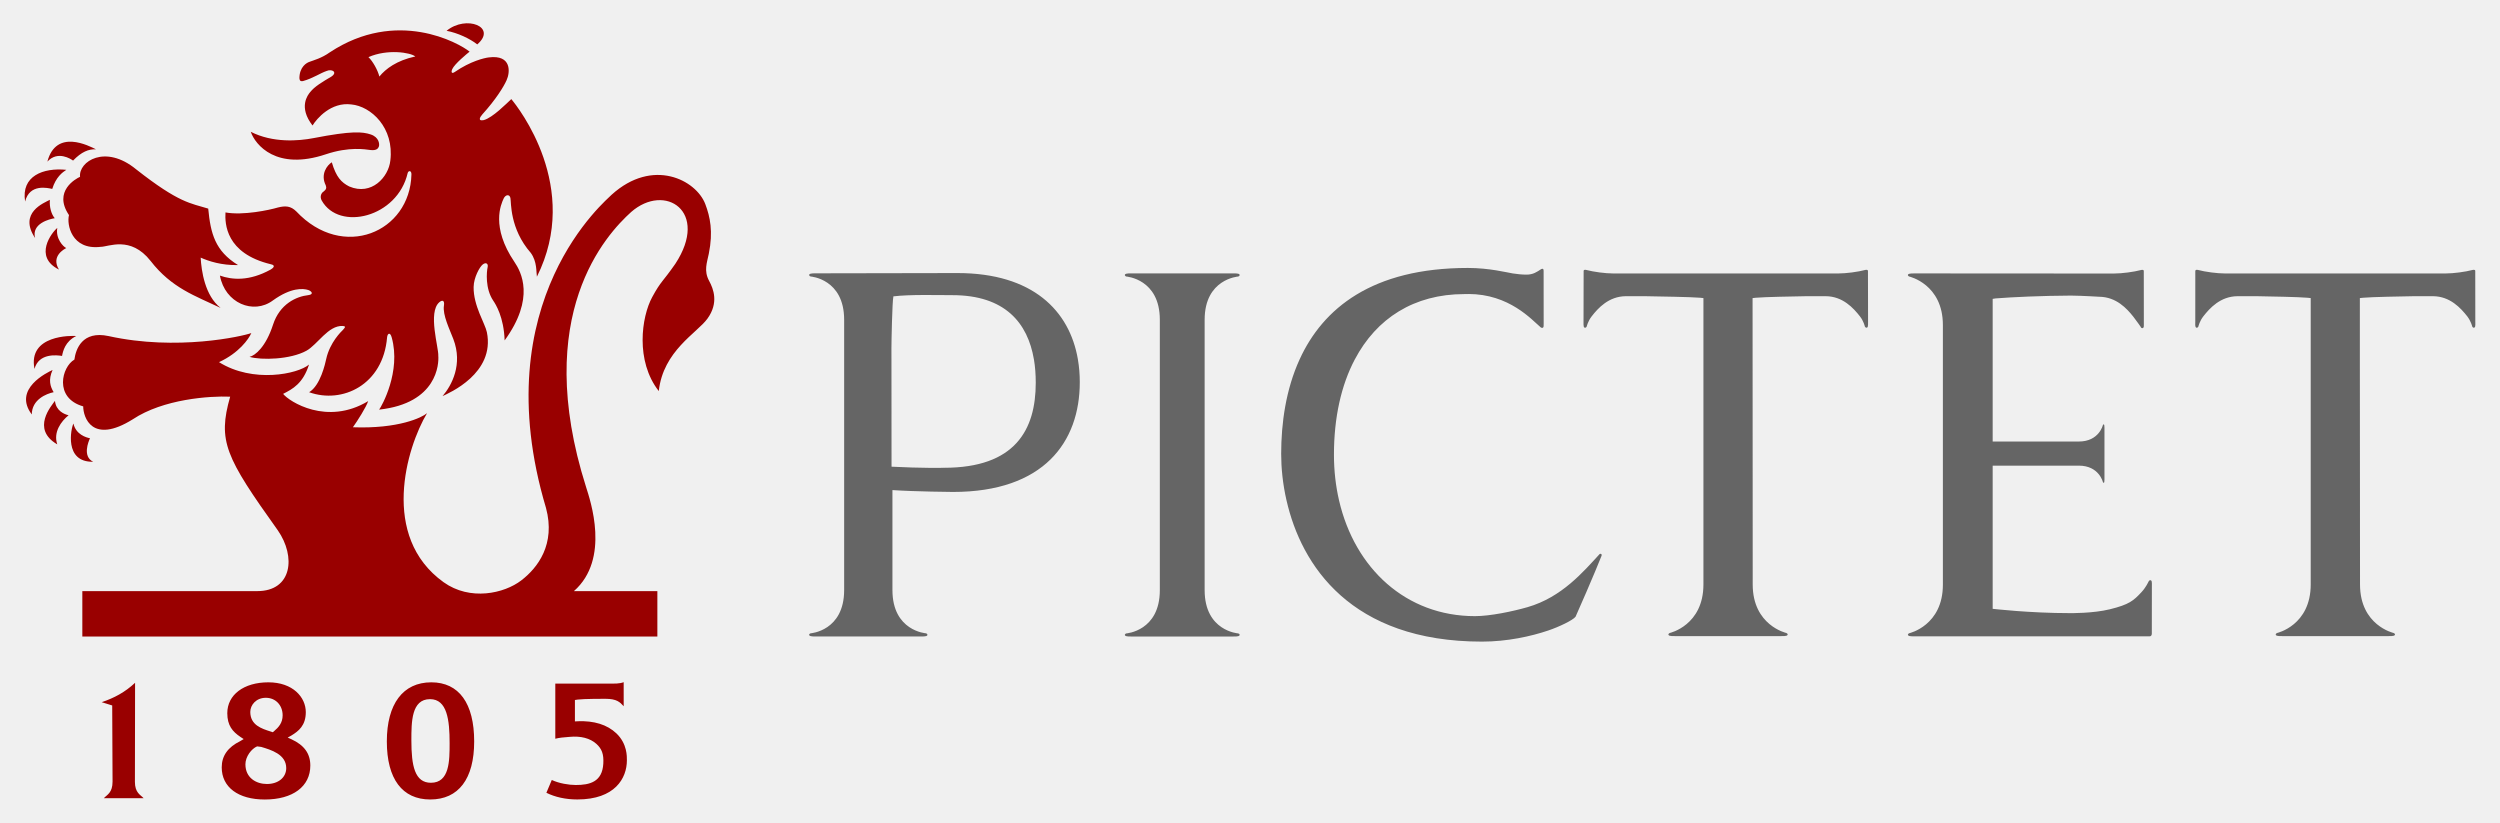
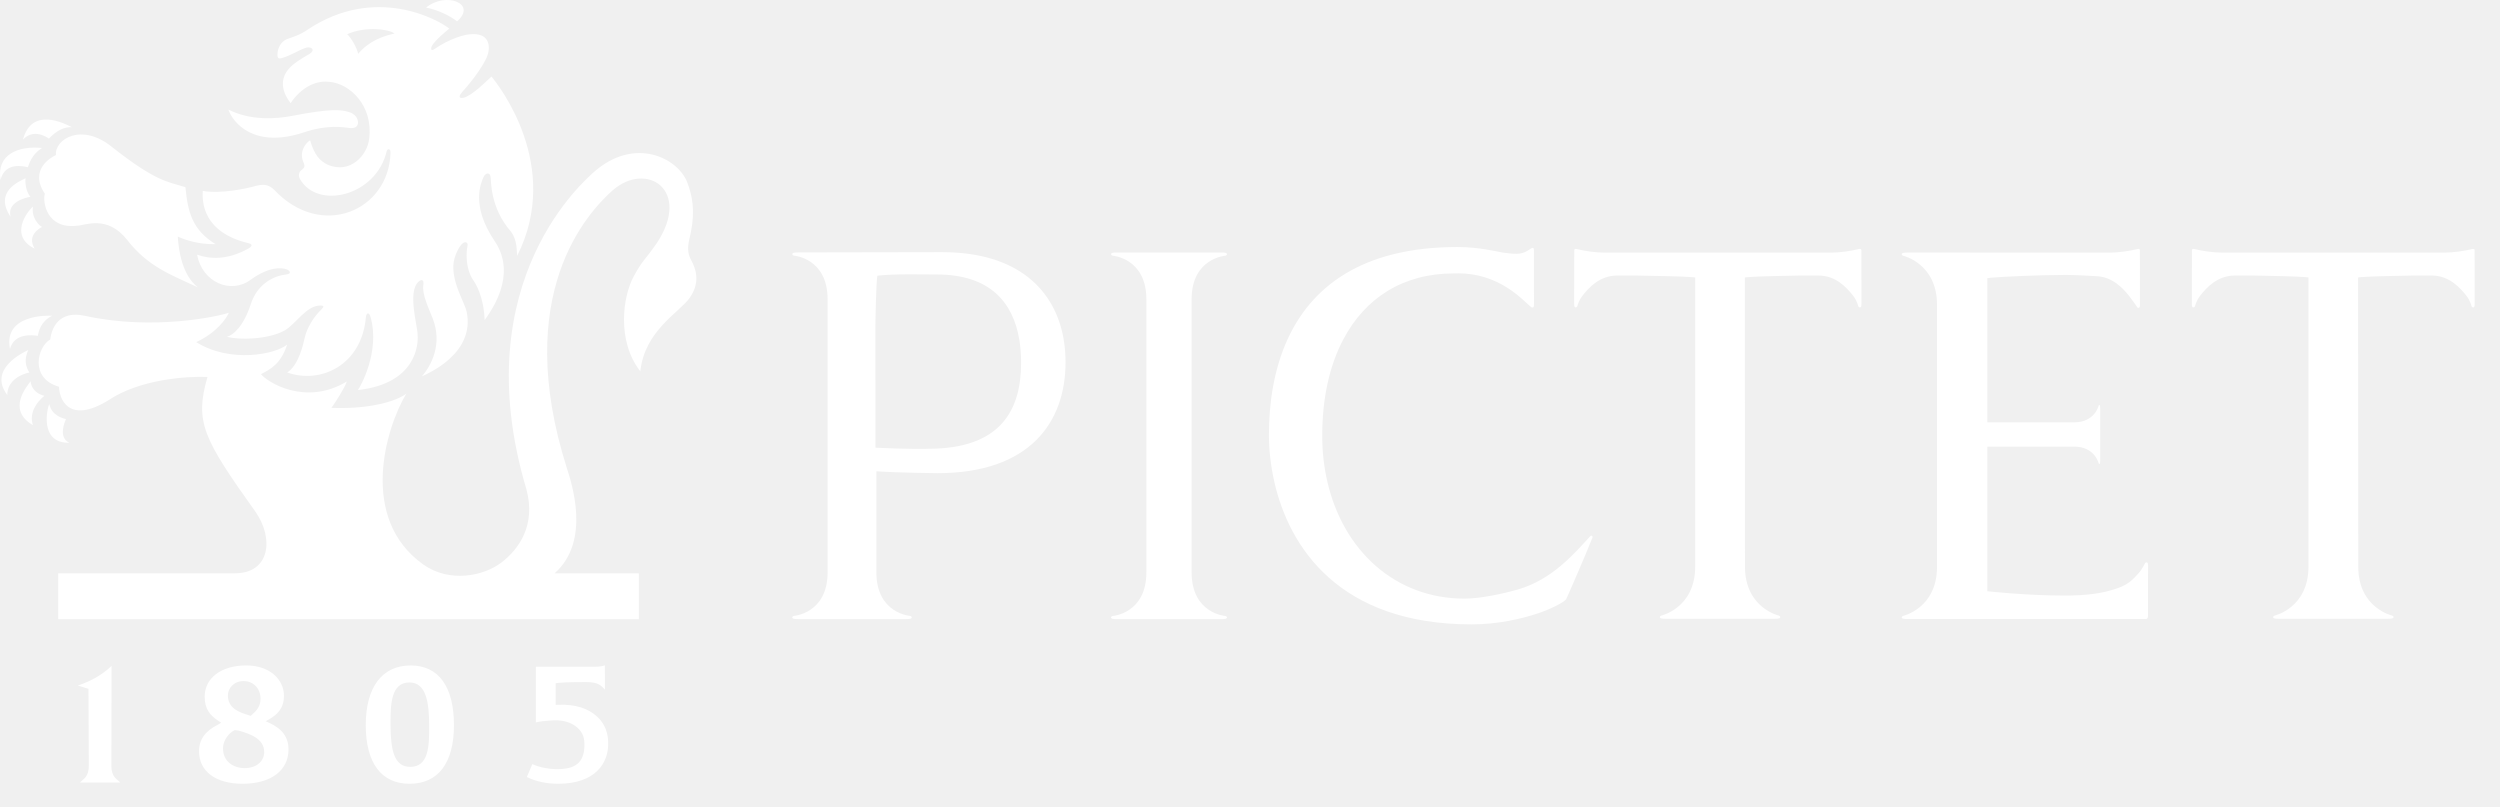
- <svg xmlns="http://www.w3.org/2000/svg" version="1.1" width="1024" height="337" viewBox="-0.875 -0.875 93.808 30.905" id="svg6156">
-   <defs id="defs6158" />
-   <path d="m 15.263,28.528 c -0.609,0 -0.735,-0.636 -0.735,-1.592 0,-0.691 0,-1.549 0.701,-1.549 0.646,0 0.735,0.792 0.735,1.649 0,0.664 0,1.492 -0.702,1.492 z m 0.014,-3.773 c -1.063,0 -1.671,0.809 -1.671,2.221 0,1.406 0.579,2.18 1.63,2.18 1.065,0 1.651,-0.774 1.651,-2.18 0,-1.433 -0.572,-2.221 -1.61,-2.221 m -6.175,3.819 c -0.402,0 -0.808,-0.229 -0.808,-0.74 0,-0.29 0.23,-0.586 0.439,-0.673 l 0.153,0.02 c 0.367,0.11 0.941,0.278 0.941,0.795 0,0.351 -0.297,0.598 -0.725,0.598 z m -0.041,-3.238 c 0.365,0 0.631,0.277 0.631,0.659 0,0.281 -0.152,0.451 -0.319,0.592 l -0.049,0.043 -0.082,-0.027 c -0.341,-0.108 -0.765,-0.243 -0.765,-0.736 0,-0.26 0.219,-0.531 0.583,-0.531 z m 0.965,1.559 -0.144,-0.064 0.14,-0.079 c 0.269,-0.163 0.54,-0.375 0.54,-0.877 0,-0.557 -0.483,-1.12 -1.406,-1.12 -0.922,0 -1.543,0.468 -1.543,1.16 0,0.463 0.198,0.692 0.495,0.892 l 0.121,0.079 -0.13,0.078 c -0.463,0.227 -0.695,0.551 -0.695,0.985 0,0.746 0.619,1.208 1.617,1.208 1.055,0 1.711,-0.49 1.711,-1.276 0,-0.452 -0.231,-0.765 -0.705,-0.985 m 10.737,-0.677 -0.093,0.004 0,-0.804 0.106,-0.016 c 0.231,-0.03 0.976,-0.029 1.037,-0.029 0.429,0 0.544,0.122 0.689,0.279 l -7.5e-4,-0.903 c -0.167,0.062 -0.351,0.052 -0.493,0.052 l -2.075,0 0,2.072 c 0.124,-0.033 0.334,-0.059 0.535,-0.07 0.423,-0.041 0.773,0.052 1.008,0.263 0.2,0.181 0.282,0.378 0.26,0.744 -0.039,0.687 -0.512,0.801 -1.034,0.801 -0.256,0 -0.628,-0.06 -0.901,-0.189 l -0.203,0.481 c 0.325,0.162 0.724,0.251 1.163,0.251 1.41,0 1.861,-0.794 1.861,-1.471 0,-0.139 0.016,-0.619 -0.394,-1.011 -0.344,-0.327 -0.837,-0.482 -1.466,-0.456 m -16.62,2.267 0.006,-3.711 c -0.382,0.358 -0.789,0.571 -1.254,0.728 l 0.395,0.123 0.013,2.86 c 0,0.425 -0.208,0.492 -0.328,0.624 l 1.496,0 c -0.121,-0.132 -0.329,-0.198 -0.329,-0.624" id="path5862" style="fill:#990000;fill-opacity:1;fill-rule:evenodd;stroke:none" />
-   <path d="m 69.149,9.263 c -0.284,0.076 -0.729,0.134 -1.019,0.134 l -8.459,0 c -0.29,0 -0.734,-0.058 -1.02,-0.134 -0.106,-0.019 -0.09,0.053 -0.09,0.053 l -0.004,1.893 c 0,0.093 -0.002,0.14 0.008,0.179 0.017,0.071 0.092,0.057 0.113,-0.004 0,0 0.045,-0.195 0.184,-0.374 0.243,-0.314 0.642,-0.753 1.284,-0.759 l 0.773,10e-4 c 0.418,0.008 1.688,0.027 2.018,0.057 l 0.124,0.013 0,2.299 0,5.303 0,3.156 c 0,1.536 -1.262,1.821 -1.262,1.821 -0.053,0.016 -0.087,0.081 -0.002,0.105 0.039,0.013 0.103,0.013 0.195,0.013 l 3.987,0 c 0.094,0 0.157,0 0.195,-0.013 0.085,-0.025 0.052,-0.089 -0.002,-0.105 0,0 -1.26,-0.285 -1.26,-1.821 l -8.8e-4,-3.156 -0.003,-5.303 -8.7e-4,-2.299 0.121,-0.013 c 0.328,-0.03 1.438,-0.05 1.854,-0.057 l 0.775,-10e-4 c 0.641,0.006 1.038,0.445 1.284,0.759 0.14,0.18 0.182,0.374 0.182,0.374 0.022,0.06 0.097,0.074 0.113,0.004 0.01,-0.039 0.009,-0.086 0.009,-0.179 l -0.004,-1.893 c 0,0 0.016,-0.072 -0.093,-0.053 m 22.907,1.946 -0.002,-1.893 c 0,0 0.018,-0.072 -0.091,-0.053 -0.285,0.076 -0.729,0.134 -1.02,0.134 l -8.293,0 c -0.291,0 -0.734,-0.058 -1.02,-0.134 -0.106,-0.019 -0.092,0.053 -0.092,0.053 l -8.8e-4,1.893 c 0,0.093 -0.006,0.14 0.007,0.179 0.015,0.071 0.09,0.057 0.111,-0.004 0,0 0.043,-0.195 0.183,-0.374 0.244,-0.314 0.644,-0.753 1.285,-0.759 l 0.773,10e-4 c 0.417,0.008 1.525,0.027 1.853,0.057 l 0.124,0.013 0,2.299 0,5.303 0,3.156 c 0,1.536 -1.26,1.821 -1.26,1.821 -0.054,0.016 -0.088,0.081 -0.003,0.105 0.039,0.013 0.102,0.013 0.195,0.013 l 3.989,0 c 0.093,0 0.155,0 0.193,-0.013 0.085,-0.025 0.053,-0.089 -0.002,-0.105 0,0 -1.26,-0.285 -1.26,-1.821 l -0.002,-3.156 -0.004,-5.303 0,-2.299 0.123,-0.013 c 0.328,-0.03 1.438,-0.05 1.857,-0.057 l 0.77,-10e-4 c 0.641,0.006 1.039,0.445 1.286,0.759 0.138,0.18 0.184,0.374 0.184,0.374 0.018,0.06 0.093,0.074 0.111,0.004 0.011,-0.039 0.006,-0.086 0.006,-0.179 m -44.654,6.714 c 0.554,2.433 2.41,5.303 7.341,5.303 0.951,0 1.847,-0.2 2.485,-0.416 0.397,-0.133 0.934,-0.387 1.031,-0.52 0.018,-0.025 0.766,-1.746 0.974,-2.283 0.03,-0.079 -0.046,-0.095 -0.07,-0.07 -0.616,0.668 -1.418,1.62 -2.704,1.993 -0.569,0.164 -1.415,0.339 -1.98,0.339 -2.586,0 -4.513,-1.789 -5.104,-4.345 -0.126,-0.543 -0.192,-1.119 -0.192,-1.721 0,-1.391 0.272,-2.611 0.786,-3.582 l 7.5e-4,0 c 0.809,-1.534 2.22,-2.449 4.109,-2.449 0.244,0 0.146,-8.7e-4 0.146,-0.004 1.547,0 2.385,0.966 2.727,1.255 0.024,0.02 0.107,0.045 0.107,-0.056 l 0.002,-0.081 -0.002,-1.989 c 0,-0.114 -0.078,-0.072 -0.106,-0.054 -0.141,0.092 -0.283,0.198 -0.537,0.198 -0.167,0 -0.348,-0.019 -0.516,-0.045 -0.214,-0.034 -0.877,-0.206 -1.686,-0.206 -3.599,0 -5.446,1.523 -6.319,3.432 -0.517,1.129 -0.694,2.392 -0.694,3.554 0,0.514 0.056,1.117 0.201,1.748 m -12.863,-1.229 c 0.006,0.006 -0.882,0.017 -1.974,-0.04 l -0.003,-4.034 -8.8e-4,-0.414 c 0,-0.236 0.029,-1.758 0.074,-1.95 0.616,-0.075 1.648,-0.045 2.216,-0.045 1.975,0 2.83,1.042 3.062,2.413 l 8.8e-4,0 c 0.047,0.281 0.068,0.574 0.068,0.877 0,1.766 -0.77,3.194 -3.443,3.194 z m 5.026,-4.073 c -0.314,-1.825 -1.694,-3.24 -4.524,-3.24 l -5.324,0.01 c -0.093,0 -0.156,10e-4 -0.194,0.014 -0.086,0.025 -0.052,0.091 0.002,0.105 0,0 1.26,0.086 1.26,1.623 l 0,1.489 0,5.303 0,3.365 c 0,1.537 -1.26,1.623 -1.26,1.623 -0.054,0.013 -0.089,0.079 -0.002,0.105 0.037,0.013 0.101,0.014 0.194,0.014 l 3.949,0 c 0.093,0 0.156,-0.001 0.197,-0.014 0.083,-0.025 0.052,-0.092 -0.004,-0.105 0,0 -1.26,-0.086 -1.26,-1.623 l 0,-3.365 0,-0.392 c 0.844,0.058 2.275,0.07 2.275,0.07 3.414,0 4.762,-1.879 4.762,-4.123 0,-0.293 -0.023,-0.58 -0.071,-0.856 m 4.761,-0.004 0,-1.486 c 0,-1.536 1.262,-1.623 1.262,-1.623 0.055,-0.014 0.086,-0.079 10e-4,-0.105 -0.039,-0.011 -0.102,-0.013 -0.195,-0.013 l -3.819,0 c -0.093,0 -0.156,0.001 -0.194,0.013 -0.086,0.026 -0.052,0.091 7.5e-4,0.105 0,0 1.261,0.087 1.261,1.623 l 0,1.486 0,5.303 0,3.369 c 0,1.539 -1.261,1.625 -1.261,1.625 -0.053,0.013 -0.086,0.077 -7.5e-4,0.103 0.038,0.013 0.102,0.013 0.194,0.013 l 3.819,0 c 0.093,0 0.156,0 0.195,-0.013 0.085,-0.026 0.053,-0.09 -10e-4,-0.103 0,0 -1.262,-0.086 -1.262,-1.625 l 0,-3.369 m 35.455,3.048 c 0,0 -0.096,0.217 -0.259,0.389 -0.305,0.332 -0.469,0.471 -1.192,0.65 -0.634,0.157 -1.494,0.145 -1.494,0.145 -1.522,0 -2.909,-0.162 -2.909,-0.162 l 0,-4.071 0,-1.307 3.236,0 c 0.761,0 0.904,0.617 0.904,0.617 0.005,0.026 0.039,0.043 0.052,0.003 0.005,-0.021 0.007,-0.052 0.007,-0.098 l 0,-1.949 c 0,-0.048 -0.002,-0.078 -0.007,-0.097 -0.013,-0.042 -0.047,-0.025 -0.052,0 0,0 -0.143,0.618 -0.904,0.618 l -3.236,0 0,-3.09 0,-2.269 0.114,-0.017 c 0.632,-0.051 1.742,-0.1 2.826,-0.106 0.486,0.006 1.023,0.044 1.063,0.044 0.64,0.007 1.037,0.442 1.284,0.754 0.14,0.181 0.273,0.376 0.273,0.376 0.018,0.06 0.093,0.072 0.114,0.003 0.006,-0.04 0.004,-0.087 0.004,-0.179 l -0.002,-1.91 c 0,0 0.017,-0.071 -0.092,-0.051 -0.284,0.076 -0.729,0.134 -1.019,0.134 l -1.36,0 -6.144,-0.004 c -0.093,0 -0.157,0.003 -0.194,0.014 -0.086,0.026 -0.05,0.09 7.5e-4,0.104 0,0 1.262,0.285 1.262,1.822 l 0,1.284 0,5.303 0,3.163 c 0,1.538 -1.258,1.824 -1.258,1.824 -0.055,0.014 -0.089,0.079 -0.004,0.106 0.039,0.011 0.103,0.013 0.196,0.013 l 5.984,0 2.848,-10e-4 c 0.083,0 0.082,-0.098 0.082,-0.098 l 0.002,-1.774 c 0,-0.098 0.004,-0.147 -0.006,-0.187 -0.018,-0.072 -0.096,-0.059 -0.117,0.004" id="path5874" style="fill:#656565;fill-opacity:1;fill-rule:nonzero;stroke:none" />
-   <path d="m 13.326,2.001 c -0.064,-0.25 -0.251,-0.581 -0.411,-0.73 0.713,-0.313 1.578,-0.176 1.76,-0.025 -0.701,0.152 -1.112,0.464 -1.349,0.754 z m 4.956,0.846 c -0.179,0.164 -0.697,0.697 -1.034,0.789 -0.232,0.048 -0.15,-0.107 -0.052,-0.217 0.501,-0.552 0.8,-1.036 0.908,-1.28 0.136,-0.294 0.198,-0.966 -0.664,-0.858 -0.166,0.018 -0.693,0.141 -1.284,0.549 -0.135,0.091 -0.133,-0.026 -0.094,-0.107 0.095,-0.205 0.554,-0.578 0.653,-0.658 -0.408,-0.329 -2.738,-1.634 -5.25,0.025 -0.312,0.223 -0.601,0.295 -0.763,0.357 -0.107,0.035 -0.377,0.187 -0.38,0.616 0.01,0.08 0.029,0.131 0.142,0.105 0.365,-0.102 0.635,-0.293 0.877,-0.376 0.205,-0.091 0.428,0.047 0.182,0.21 -0.315,0.186 -0.632,0.371 -0.795,0.581 -0.091,0.108 -0.452,0.564 0.087,1.256 0.157,-0.256 0.693,-0.89 1.456,-0.791 0.738,0.067 1.62,0.874 1.466,2.113 -0.067,0.613 -0.704,1.329 -1.546,0.967 -0.293,-0.15 -0.489,-0.351 -0.652,-0.907 -0.172,0.105 -0.438,0.446 -0.227,0.866 0.036,0.097 0.016,0.157 -0.078,0.23 -0.097,0.059 -0.152,0.199 -0.074,0.34 0.652,1.164 2.848,0.639 3.23,-1.037 0.028,-0.091 0.144,-0.102 0.14,0.059 -0.052,2.166 -2.574,3.253 -4.327,1.385 -0.21,-0.205 -0.404,-0.216 -0.692,-0.144 -0.314,0.094 -1.299,0.305 -1.966,0.185 -0.024,0.419 0.006,1.535 1.699,1.945 0.218,0.043 0.078,0.156 -0.009,0.204 -0.8,0.439 -1.438,0.385 -1.899,0.223 0.189,1.034 1.258,1.477 1.988,0.935 0.685,-0.495 1.139,-0.456 1.333,-0.393 0.142,0.052 0.204,0.167 -0.003,0.192 -0.451,0.051 -1.07,0.332 -1.323,1.111 -0.269,0.83 -0.667,1.158 -0.883,1.208 0.445,0.13 1.534,0.102 2.137,-0.23 0.418,-0.231 0.819,-0.957 1.363,-0.931 0.083,0.009 0.136,0.02 0.01,0.147 -0.063,0.061 -0.491,0.471 -0.628,1.089 -0.038,0.173 -0.216,0.996 -0.643,1.253 1.245,0.447 2.779,-0.274 2.928,-2.058 0.013,-0.146 0.113,-0.222 0.174,0 0.359,1.286 -0.382,2.596 -0.473,2.712 2.19,-0.24 2.248,-1.725 2.223,-2.024 0.017,-0.307 -0.398,-1.626 0.035,-2.007 0.113,-0.101 0.209,-0.077 0.177,0.122 -0.056,0.348 0.212,0.888 0.352,1.255 0.365,0.953 -0.058,1.742 -0.404,2.146 0.232,-0.111 1.98,-0.852 1.665,-2.4 -0.067,-0.331 -0.508,-0.99 -0.498,-1.698 0.006,-0.359 0.226,-0.757 0.344,-0.848 0.125,-0.095 0.21,-0.026 0.183,0.1 -0.041,0.178 -0.096,0.808 0.21,1.261 0.088,0.129 0.398,0.611 0.428,1.493 1.157,-1.591 0.621,-2.576 0.366,-2.951 -0.89,-1.316 -0.503,-2.162 -0.404,-2.377 0.067,-0.148 0.221,-0.177 0.255,-0.023 0.033,0.153 -0.033,1.151 0.765,2.063 0.24,0.326 0.202,0.718 0.23,0.895 1.678,-3.351 -0.703,-6.362 -0.96,-6.67 m 6.157,6.189 c -0.475,0.685 -0.531,0.631 -0.864,1.244 -0.408,0.747 -0.639,2.405 0.245,3.533 0.166,-1.515 1.437,-2.179 1.828,-2.721 0.432,-0.597 0.225,-1.12 0.064,-1.416 -0.209,-0.386 -0.079,-0.688 -0.012,-1.027 0.167,-0.83 0.048,-1.382 -0.132,-1.858 -0.344,-0.907 -1.97,-1.753 -3.517,-0.355 -0.144,0.166 -4.806,3.943 -2.467,11.768 0.366,1.36 -0.308,2.245 -0.928,2.72 -0.643,0.494 -1.923,0.782 -2.921,0.067 -2.388,-1.715 -1.393,-5.054 -0.619,-6.349 -0.187,0.164 -1.072,0.594 -2.786,0.53 0.167,-0.232 0.499,-0.754 0.574,-0.982 -1.548,0.934 -2.969,0.015 -3.195,-0.272 0.358,-0.183 0.746,-0.387 0.973,-1.101 -0.42,0.359 -2.107,0.708 -3.381,-0.091 0.744,-0.34 1.12,-0.871 1.214,-1.092 -0.338,0.122 -2.793,0.68 -5.361,0.113 -0.995,-0.215 -1.235,0.498 -1.285,0.883 -0.473,0.27 -0.78,1.44 0.331,1.758 0,0.41 0.332,1.438 1.859,0.487 1.149,-0.764 2.887,-0.884 3.661,-0.852 -0.476,1.67 -0.177,2.267 1.79,5.021 0.685,0.984 0.543,2.283 -0.773,2.283 -0.311,0 -6.57,0 -6.57,0 l 0,1.707 21.6,0 0,-1.707 c 0,0 -2.835,0 -3.135,0 1.376,-1.211 0.612,-3.417 0.457,-3.909 -2.057,-6.481 0.769,-9.495 1.692,-10.33 1.272,-1.116 2.953,-0.022 1.659,1.947 M 8.494,4.075 c 0.829,0.423 1.789,0.348 2.358,0.238 1.454,-0.282 1.841,-0.238 2.145,-0.139 0.316,0.103 0.34,0.362 0.311,0.452 -0.025,0.075 -0.091,0.162 -0.319,0.134 -0.194,-0.025 -0.796,-0.134 -1.676,0.161 -1.853,0.621 -2.646,-0.348 -2.819,-0.847 M 17.003,0.793 c -0.275,-0.216 -0.736,-0.433 -1.153,-0.511 0.739,-0.606 1.912,-0.145 1.153,0.511 M 2.456,15.588 c -0.144,-0.029 -0.529,-0.14 -0.623,-0.554 -0.086,0.167 -0.368,1.461 0.744,1.436 -0.415,-0.194 -0.177,-0.766 -0.121,-0.882 m -0.804,-0.865 c -0.159,-0.034 -0.477,-0.168 -0.512,-0.541 -0.119,0.173 -0.912,1.054 0.087,1.635 -0.155,-0.454 0.138,-0.861 0.425,-1.094 m -0.561,-0.866 c -0.13,-0.214 -0.207,-0.465 -0.04,-0.835 -0.191,0.09 -1.506,0.71 -0.782,1.671 0.004,-0.563 0.551,-0.78 0.821,-0.836 m 0.316,-1.362 c 0.035,-0.177 0.113,-0.541 0.533,-0.749 -0.162,-0.013 -1.822,-0.054 -1.568,1.236 0.163,-0.605 0.848,-0.518 1.035,-0.487 m 3.325,-3.57 c 0.793,1.023 1.68,1.313 2.631,1.766 -0.589,-0.457 -0.721,-1.388 -0.749,-1.889 0.298,0.133 0.782,0.294 1.404,0.28 -0.866,-0.532 -1.031,-1.189 -1.12,-2.121 -0.662,-0.205 -1.084,-0.2 -2.708,-1.476 -1.161,-0.955 -2.168,-0.293 -2.107,0.282 -0.149,0.066 -1.024,0.536 -0.415,1.438 -0.092,0.338 0.088,1.322 1.19,1.192 0.286,0.003 1.121,-0.428 1.874,0.528 m -3.503,-1.238 c -0.072,0.397 0.221,0.707 0.337,0.756 -0.067,0.033 -0.586,0.302 -0.275,0.808 -0.971,-0.486 -0.267,-1.4 -0.062,-1.564 m -0.096,-0.365 c -0.129,-0.151 -0.206,-0.421 -0.183,-0.691 -0.206,0.109 -1.194,0.484 -0.555,1.434 -0.145,-0.545 0.552,-0.715 0.738,-0.743 m 0.432,-1.818 c -0.864,-0.086 -1.702,0.229 -1.545,1.191 0.167,-0.683 0.858,-0.508 1.019,-0.474 0.137,-0.444 0.386,-0.625 0.527,-0.716 m 0.255,-0.348 c 0.317,-0.33 0.587,-0.436 0.859,-0.424 -0.256,-0.126 -1.494,-0.784 -1.824,0.463 0.391,-0.426 0.888,-0.095 0.965,-0.039" id="path5900" style="fill:#990000;fill-opacity:1;fill-rule:evenodd;stroke:none" />
+ <svg xmlns="http://www.w3.org/2000/svg" width="93px" height="30px" viewBox="0 0 93 30" version="1.1">
+   <defs />
+   <g id="Page-1" stroke="none" stroke-width="1" fill="none" fill-rule="evenodd">
+     <g id="pictet" fill="#FFFFFF">
+       <path d="M15.263,28.528 C14.654,28.528 14.528,27.891 14.528,26.935 C14.528,26.244 14.528,25.387 15.23,25.387 C15.875,25.387 15.965,26.179 15.965,27.036 C15.965,27.7 15.965,28.528 15.263,28.528 L15.263,28.528 Z M15.277,24.755 C14.214,24.755 13.606,25.564 13.606,26.976 C13.606,28.382 14.186,29.156 15.236,29.156 C16.301,29.156 16.887,28.382 16.887,26.976 C16.887,25.543 16.315,24.755 15.277,24.755 L15.277,24.755 Z M9.103,28.574 C8.701,28.574 8.295,28.345 8.295,27.833 C8.295,27.544 8.525,27.247 8.734,27.161 L8.887,27.181 C9.254,27.29 9.828,27.458 9.828,27.975 C9.828,28.326 9.53,28.574 9.103,28.574 L9.103,28.574 Z M9.062,25.336 C9.427,25.336 9.692,25.613 9.692,25.995 C9.692,26.276 9.54,26.446 9.373,26.587 L9.325,26.63 L9.243,26.603 C8.902,26.495 8.478,26.36 8.478,25.867 C8.478,25.607 8.697,25.336 9.062,25.336 L9.062,25.336 Z M10.027,26.895 L9.883,26.831 L10.022,26.752 C10.291,26.589 10.563,26.377 10.563,25.875 C10.563,25.318 10.079,24.754 9.157,24.754 C8.235,24.754 7.614,25.222 7.614,25.914 C7.614,26.377 7.812,26.606 8.109,26.806 L8.229,26.885 L8.099,26.963 C7.637,27.19 7.404,27.514 7.404,27.947 C7.404,28.693 8.023,29.156 9.021,29.156 C10.076,29.156 10.732,28.665 10.732,27.88 C10.732,27.428 10.502,27.115 10.027,26.895 L10.027,26.895 Z M20.764,26.218 L20.671,26.222 L20.671,25.418 L20.778,25.402 C21.008,25.372 21.753,25.373 21.814,25.373 C22.244,25.373 22.359,25.496 22.503,25.653 L22.502,24.75 C22.336,24.812 22.151,24.802 22.01,24.802 L19.935,24.802 L19.935,26.874 C20.059,26.841 20.269,26.815 20.47,26.804 C20.893,26.764 21.242,26.856 21.478,27.068 C21.678,27.249 21.76,27.446 21.738,27.812 C21.699,28.499 21.226,28.613 20.704,28.613 C20.448,28.613 20.075,28.553 19.803,28.425 L19.599,28.905 C19.924,29.067 20.323,29.156 20.762,29.156 C22.172,29.156 22.624,28.362 22.624,27.685 C22.624,27.546 22.64,27.066 22.23,26.674 C21.887,26.347 21.393,26.192 20.764,26.218 L20.764,26.218 Z M4.144,28.485 L4.15,24.774 C3.767,25.132 3.36,25.345 2.896,25.502 L3.291,25.625 L3.304,28.485 C3.304,28.91 3.096,28.977 2.975,29.109 L4.472,29.109 C4.351,28.977 4.143,28.91 4.143,28.485 L4.144,28.485 Z" id="path5862" />
+       <path d="M69.149,9.263 C68.865,9.339 68.42,9.398 68.131,9.398 L59.672,9.398 C59.383,9.398 58.938,9.339 58.652,9.263 C58.546,9.244 58.562,9.316 58.562,9.316 L58.558,11.209 C58.558,11.303 58.556,11.349 58.566,11.388 C58.582,11.459 58.658,11.446 58.678,11.384 C58.678,11.384 58.723,11.19 58.862,11.01 C59.105,10.696 59.504,10.257 60.147,10.25 L60.919,10.251 C61.337,10.259 62.608,10.279 62.938,10.309 L63.061,10.321 L63.061,12.62 L63.061,17.923 L63.061,21.079 C63.061,22.615 61.8,22.9 61.8,22.9 C61.747,22.916 61.713,22.981 61.798,23.006 C61.837,23.019 61.901,23.019 61.993,23.019 L65.98,23.019 C66.074,23.019 66.137,23.019 66.175,23.006 C66.26,22.981 66.226,22.916 66.173,22.9 C66.173,22.9 64.913,22.615 64.913,21.079 L64.912,17.923 L64.909,12.62 L64.908,10.321 L65.03,10.309 C65.358,10.279 66.468,10.259 66.884,10.251 L67.659,10.25 C68.3,10.256 68.697,10.696 68.943,11.01 C69.082,11.19 69.125,11.384 69.125,11.384 C69.147,11.445 69.222,11.459 69.238,11.388 C69.248,11.349 69.247,11.303 69.247,11.209 L69.243,9.316 C69.243,9.316 69.259,9.244 69.15,9.263 L69.149,9.263 Z M92.058,11.209 L92.056,9.316 C92.056,9.316 92.074,9.244 91.965,9.263 C91.68,9.339 91.236,9.397 90.944,9.397 L82.652,9.397 C82.361,9.397 81.917,9.339 81.631,9.263 C81.525,9.244 81.539,9.316 81.539,9.316 L81.538,11.209 C81.538,11.303 81.532,11.349 81.545,11.388 C81.56,11.459 81.635,11.445 81.656,11.384 C81.656,11.384 81.699,11.19 81.839,11.01 C82.083,10.696 82.483,10.257 83.124,10.25 L83.897,10.251 C84.314,10.259 85.422,10.279 85.75,10.308 L85.875,10.321 L85.875,12.62 L85.875,17.923 L85.875,21.079 C85.875,22.615 84.615,22.9 84.615,22.9 C84.56,22.916 84.526,22.981 84.612,23.006 C84.651,23.019 84.714,23.019 84.807,23.019 L88.795,23.019 C88.888,23.019 88.951,23.019 88.989,23.006 C89.073,22.981 89.042,22.916 88.987,22.9 C88.987,22.9 87.727,22.615 87.727,21.079 L87.725,17.923 L87.721,12.62 L87.721,10.321 L87.844,10.308 C88.172,10.279 89.282,10.258 89.701,10.251 L90.471,10.25 C91.112,10.256 91.51,10.696 91.757,11.01 C91.895,11.19 91.94,11.384 91.94,11.384 C91.958,11.445 92.034,11.459 92.052,11.388 C92.063,11.349 92.058,11.303 92.058,11.209 L92.058,11.209 Z M47.404,17.923 C47.958,20.356 49.814,23.227 54.745,23.227 C55.697,23.227 56.592,23.027 57.23,22.811 C57.627,22.678 58.164,22.424 58.261,22.29 C58.28,22.266 59.028,20.544 59.236,20.007 C59.266,19.928 59.19,19.912 59.166,19.937 C58.55,20.605 57.748,21.557 56.462,21.93 C55.893,22.094 55.048,22.269 54.482,22.269 C51.896,22.269 49.97,20.48 49.379,17.924 C49.252,17.381 49.187,16.805 49.187,16.203 C49.187,14.812 49.459,13.593 49.973,12.621 L49.974,12.621 C50.783,11.086 52.194,10.171 54.082,10.171 C54.326,10.171 54.228,10.17 54.228,10.167 C55.775,10.167 56.613,11.133 56.955,11.422 C56.979,11.442 57.062,11.467 57.062,11.366 L57.064,11.286 L57.062,9.297 C57.062,9.183 56.984,9.225 56.956,9.243 C56.815,9.335 56.673,9.441 56.419,9.441 C56.251,9.441 56.07,9.422 55.903,9.395 C55.689,9.362 55.026,9.189 54.217,9.189 C50.618,9.189 48.772,10.712 47.898,12.621 C47.381,13.749 47.204,15.013 47.204,16.175 C47.204,16.689 47.261,17.292 47.405,17.923 L47.404,17.923 Z M34.542,16.694 C34.548,16.7 33.66,16.71 32.568,16.654 L32.565,12.62 L32.564,12.206 C32.564,11.97 32.593,10.447 32.638,10.256 C33.254,10.181 34.286,10.211 34.854,10.211 C36.829,10.211 37.684,11.253 37.916,12.623 L37.917,12.623 C37.964,12.905 37.985,13.197 37.985,13.5 C37.985,15.266 37.215,16.694 34.542,16.694 L34.542,16.694 Z M39.568,12.62 C39.253,10.795 37.874,9.38 35.043,9.38 L29.719,9.39 C29.626,9.39 29.563,9.391 29.526,9.405 C29.439,9.43 29.474,9.495 29.528,9.509 C29.528,9.509 30.787,9.595 30.787,11.132 L30.787,12.621 L30.787,17.924 L30.787,21.289 C30.787,22.826 29.528,22.912 29.528,22.912 C29.474,22.925 29.439,22.992 29.526,23.017 C29.563,23.03 29.626,23.031 29.719,23.031 L33.668,23.031 C33.761,23.031 33.825,23.03 33.865,23.017 C33.948,22.992 33.917,22.925 33.861,22.912 C33.861,22.912 32.601,22.826 32.601,21.289 L32.601,17.924 L32.601,17.532 C33.445,17.59 34.876,17.602 34.876,17.602 C38.29,17.602 39.638,15.724 39.638,13.48 C39.638,13.187 39.615,12.9 39.568,12.624 L39.568,12.62 Z M44.328,12.62 L44.328,11.133 C44.328,9.597 45.591,9.511 45.591,9.511 C45.645,9.497 45.677,9.432 45.592,9.406 C45.553,9.395 45.489,9.393 45.396,9.393 L41.577,9.393 C41.485,9.393 41.421,9.394 41.383,9.406 C41.297,9.432 41.331,9.497 41.384,9.511 C41.384,9.511 42.645,9.597 42.645,11.133 L42.645,12.62 L42.645,17.923 L42.645,21.291 C42.645,22.83 41.384,22.916 41.384,22.916 C41.331,22.929 41.297,22.993 41.383,23.019 C41.421,23.032 41.485,23.032 41.577,23.032 L45.396,23.032 C45.489,23.032 45.553,23.032 45.592,23.019 C45.677,22.993 45.645,22.929 45.591,22.916 C45.591,22.916 44.328,22.83 44.328,21.291 L44.328,17.923 L44.328,12.62 Z M79.783,20.971 C79.783,20.971 79.687,21.188 79.524,21.359 C79.219,21.691 79.055,21.831 78.331,22.01 C77.698,22.167 76.838,22.155 76.838,22.155 C75.315,22.155 73.928,21.993 73.928,21.993 L73.928,17.923 L73.928,16.615 L77.165,16.615 C77.926,16.615 78.069,17.232 78.069,17.232 C78.074,17.259 78.108,17.275 78.121,17.235 C78.126,17.215 78.128,17.183 78.128,17.138 L78.128,15.189 C78.128,15.141 78.126,15.111 78.121,15.092 C78.108,15.05 78.074,15.067 78.069,15.092 C78.069,15.092 77.926,15.71 77.165,15.71 L73.928,15.71 L73.928,12.619 L73.928,10.35 L74.043,10.333 C74.675,10.282 75.784,10.233 76.869,10.227 C77.355,10.233 77.892,10.271 77.932,10.271 C78.572,10.278 78.969,10.713 79.215,11.025 C79.355,11.206 79.488,11.401 79.488,11.401 C79.506,11.461 79.581,11.473 79.602,11.404 C79.608,11.364 79.606,11.317 79.606,11.225 L79.604,9.315 C79.604,9.315 79.62,9.244 79.512,9.264 C79.228,9.34 78.782,9.398 78.492,9.398 L77.132,9.398 L70.989,9.394 C70.896,9.394 70.832,9.397 70.794,9.409 C70.709,9.434 70.744,9.499 70.795,9.513 C70.795,9.513 72.057,9.798 72.057,11.335 L72.057,12.62 L72.057,17.923 L72.057,21.086 C72.057,22.624 70.799,22.91 70.799,22.91 C70.745,22.924 70.71,22.989 70.795,23.015 C70.834,23.026 70.898,23.028 70.991,23.028 L76.975,23.028 L79.823,23.027 C79.907,23.027 79.905,22.929 79.905,22.929 L79.907,21.155 C79.907,21.058 79.911,21.008 79.901,20.968 C79.884,20.896 79.805,20.91 79.784,20.972 L79.783,20.971 Z" id="path5874" fill-rule="nonzero" />
+       <path d="M13.326,2.001 C13.261,1.751 13.074,1.42 12.915,1.271 C13.628,0.958 14.493,1.095 14.674,1.246 C13.974,1.398 13.562,1.71 13.326,2.001 L13.326,2.001 Z M18.282,2.847 C18.102,3.01 17.585,3.544 17.248,3.636 C17.015,3.684 17.098,3.528 17.196,3.419 C17.697,2.867 17.995,2.382 18.104,2.138 C18.24,1.844 18.302,1.172 17.44,1.28 C17.274,1.297 16.747,1.42 16.156,1.829 C16.021,1.92 16.023,1.803 16.061,1.722 C16.156,1.517 16.615,1.144 16.714,1.064 C16.305,0.735 13.976,-0.57 11.464,1.089 C11.152,1.312 10.863,1.384 10.701,1.446 C10.593,1.481 10.324,1.633 10.32,2.062 C10.33,2.142 10.349,2.193 10.462,2.167 C10.827,2.065 11.098,1.874 11.339,1.791 C11.544,1.7 11.768,1.838 11.521,2.001 C11.206,2.186 10.888,2.372 10.726,2.582 C10.635,2.69 10.274,3.146 10.812,3.838 C10.969,3.582 11.505,2.947 12.268,3.046 C13.006,3.113 13.888,3.92 13.734,5.159 C13.668,5.772 13.03,6.488 12.188,6.127 C11.894,5.977 11.699,5.776 11.536,5.219 C11.364,5.324 11.098,5.665 11.309,6.085 C11.345,6.182 11.325,6.242 11.231,6.315 C11.135,6.374 11.079,6.514 11.157,6.655 C11.809,7.818 14.005,7.294 14.386,5.617 C14.414,5.526 14.53,5.515 14.527,5.676 C14.474,7.841 11.953,8.929 10.2,7.061 C9.99,6.856 9.796,6.845 9.508,6.917 C9.194,7.011 8.21,7.222 7.542,7.102 C7.518,7.521 7.548,8.637 9.241,9.047 C9.459,9.09 9.319,9.203 9.232,9.251 C8.431,9.69 7.794,9.636 7.333,9.474 C7.521,10.508 8.591,10.951 9.321,10.409 C10.005,9.914 10.46,9.953 10.654,10.016 C10.796,10.068 10.857,10.184 10.651,10.209 C10.2,10.259 9.58,10.541 9.327,11.32 C9.058,12.15 8.66,12.478 8.444,12.527 C8.889,12.658 9.979,12.629 10.582,12.297 C11,12.067 11.4,11.341 11.944,11.366 C12.028,11.375 12.08,11.386 11.955,11.513 C11.891,11.573 11.464,11.984 11.326,12.602 C11.288,12.775 11.111,13.598 10.683,13.855 C11.928,14.302 13.462,13.581 13.611,11.797 C13.624,11.651 13.724,11.575 13.786,11.797 C14.145,13.083 13.404,14.393 13.313,14.51 C15.502,14.269 15.561,12.784 15.536,12.486 C15.553,12.178 15.138,10.86 15.571,10.478 C15.683,10.377 15.779,10.401 15.748,10.601 C15.691,10.948 15.959,11.489 16.1,11.856 C16.465,12.809 16.042,13.598 15.696,14.001 C15.928,13.89 17.676,13.149 17.361,11.601 C17.294,11.27 16.853,10.611 16.863,9.903 C16.869,9.544 17.089,9.146 17.207,9.055 C17.332,8.961 17.418,9.029 17.391,9.155 C17.349,9.333 17.295,9.963 17.601,10.416 C17.689,10.544 17.999,11.026 18.028,11.909 C19.186,10.318 18.65,9.333 18.395,8.958 C17.505,7.642 17.892,6.795 17.991,6.58 C18.059,6.433 18.212,6.403 18.246,6.557 C18.279,6.711 18.212,7.708 19.011,8.621 C19.252,8.947 19.214,9.339 19.241,9.516 C20.919,6.165 18.539,3.154 18.281,2.847 L18.282,2.847 Z M24.439,9.036 C23.963,9.721 23.908,9.666 23.575,10.28 C23.167,11.026 22.935,12.684 23.82,13.813 C23.986,12.298 25.256,11.634 25.648,11.092 C26.079,10.495 25.872,9.972 25.711,9.676 C25.502,9.29 25.632,8.988 25.699,8.649 C25.866,7.818 25.748,7.266 25.568,6.79 C25.224,5.883 23.598,5.037 22.051,6.436 C21.906,6.602 17.245,10.378 19.583,18.204 C19.949,19.564 19.275,20.449 18.655,20.924 C18.013,21.418 16.732,21.706 15.734,20.991 C13.346,19.276 14.341,15.937 15.115,14.642 C14.928,14.806 14.043,15.236 12.329,15.173 C12.496,14.941 12.828,14.418 12.903,14.19 C11.355,15.124 9.934,14.205 9.708,13.918 C10.066,13.735 10.454,13.531 10.681,12.818 C10.26,13.177 8.573,13.525 7.299,12.726 C8.043,12.386 8.42,11.856 8.513,11.634 C8.175,11.756 5.721,12.314 3.152,11.747 C2.157,11.532 1.917,12.245 1.867,12.63 C1.394,12.9 1.087,14.07 2.197,14.388 C2.197,14.798 2.53,15.826 4.056,14.875 C5.206,14.111 6.943,13.99 7.717,14.023 C7.241,15.693 7.541,16.29 9.508,19.044 C10.193,20.028 10.051,21.327 8.735,21.327 L2.165,21.327 L2.165,23.035 L23.765,23.035 L23.765,21.327 L20.631,21.327 C22.006,20.117 21.243,17.91 21.088,17.418 C19.03,10.937 21.856,7.923 22.78,7.089 C24.051,5.972 25.733,7.066 24.439,9.036 L24.439,9.036 Z M8.494,4.075 C9.323,4.498 10.283,4.423 10.853,4.313 C12.307,4.031 12.694,4.075 12.998,4.174 C13.314,4.278 13.338,4.537 13.309,4.626 C13.284,4.701 13.217,4.788 12.99,4.76 C12.796,4.735 12.193,4.626 11.314,4.921 C9.46,5.542 8.668,4.573 8.494,4.075 L8.494,4.075 Z M17.003,0.793 C16.727,0.577 16.266,0.361 15.85,0.282 C16.589,-0.323 17.762,0.138 17.003,0.793 L17.003,0.793 Z M2.456,15.588 C2.312,15.559 1.927,15.449 1.833,15.035 C1.747,15.201 1.465,16.496 2.577,16.47 C2.163,16.276 2.401,15.705 2.456,15.588 L2.456,15.588 Z M1.652,14.723 C1.492,14.69 1.174,14.555 1.139,14.182 C1.02,14.355 0.228,15.235 1.226,15.817 C1.072,15.363 1.364,14.956 1.652,14.723 L1.652,14.723 Z M1.091,13.857 C0.961,13.642 0.884,13.392 1.051,13.021 C0.86,13.111 -0.455,13.731 0.27,14.693 C0.274,14.13 0.82,13.913 1.091,13.857 L1.091,13.857 Z M1.406,12.495 C1.441,12.317 1.519,11.954 1.94,11.746 C1.778,11.733 0.118,11.692 0.371,12.981 C0.535,12.376 1.219,12.463 1.406,12.495 L1.406,12.495 Z M4.731,8.925 C5.525,9.948 6.412,10.238 7.363,10.691 C6.774,10.234 6.642,9.303 6.614,8.802 C6.912,8.935 7.396,9.096 8.018,9.082 C7.153,8.551 6.987,7.893 6.898,6.962 C6.235,6.757 5.814,6.762 4.189,5.486 C3.028,4.53 2.021,5.192 2.082,5.767 C1.933,5.833 1.059,6.303 1.667,7.205 C1.575,7.542 1.756,8.527 2.857,8.397 C3.143,8.4 3.978,7.968 4.731,8.925 L4.731,8.925 Z M1.228,7.687 C1.156,8.084 1.448,8.394 1.565,8.443 C1.498,8.476 0.979,8.745 1.29,9.251 C0.319,8.765 1.022,7.851 1.228,7.687 L1.228,7.687 Z M1.132,7.322 C1.003,7.171 0.926,6.901 0.949,6.631 C0.743,6.74 -0.244,7.115 0.394,8.065 C0.249,7.52 0.946,7.35 1.132,7.322 L1.132,7.322 Z M1.564,5.504 C0.7,5.418 -0.137,5.732 0.019,6.695 C0.186,6.012 0.877,6.186 1.038,6.22 C1.174,5.777 1.424,5.595 1.564,5.504 L1.564,5.504 Z M1.819,5.156 C2.136,4.826 2.406,4.719 2.678,4.732 C2.422,4.606 1.184,3.948 0.854,5.195 C1.245,4.769 1.742,5.1 1.819,5.156 L1.819,5.156 Z" id="path5900" />
+     </g>
+   </g>
</svg>
